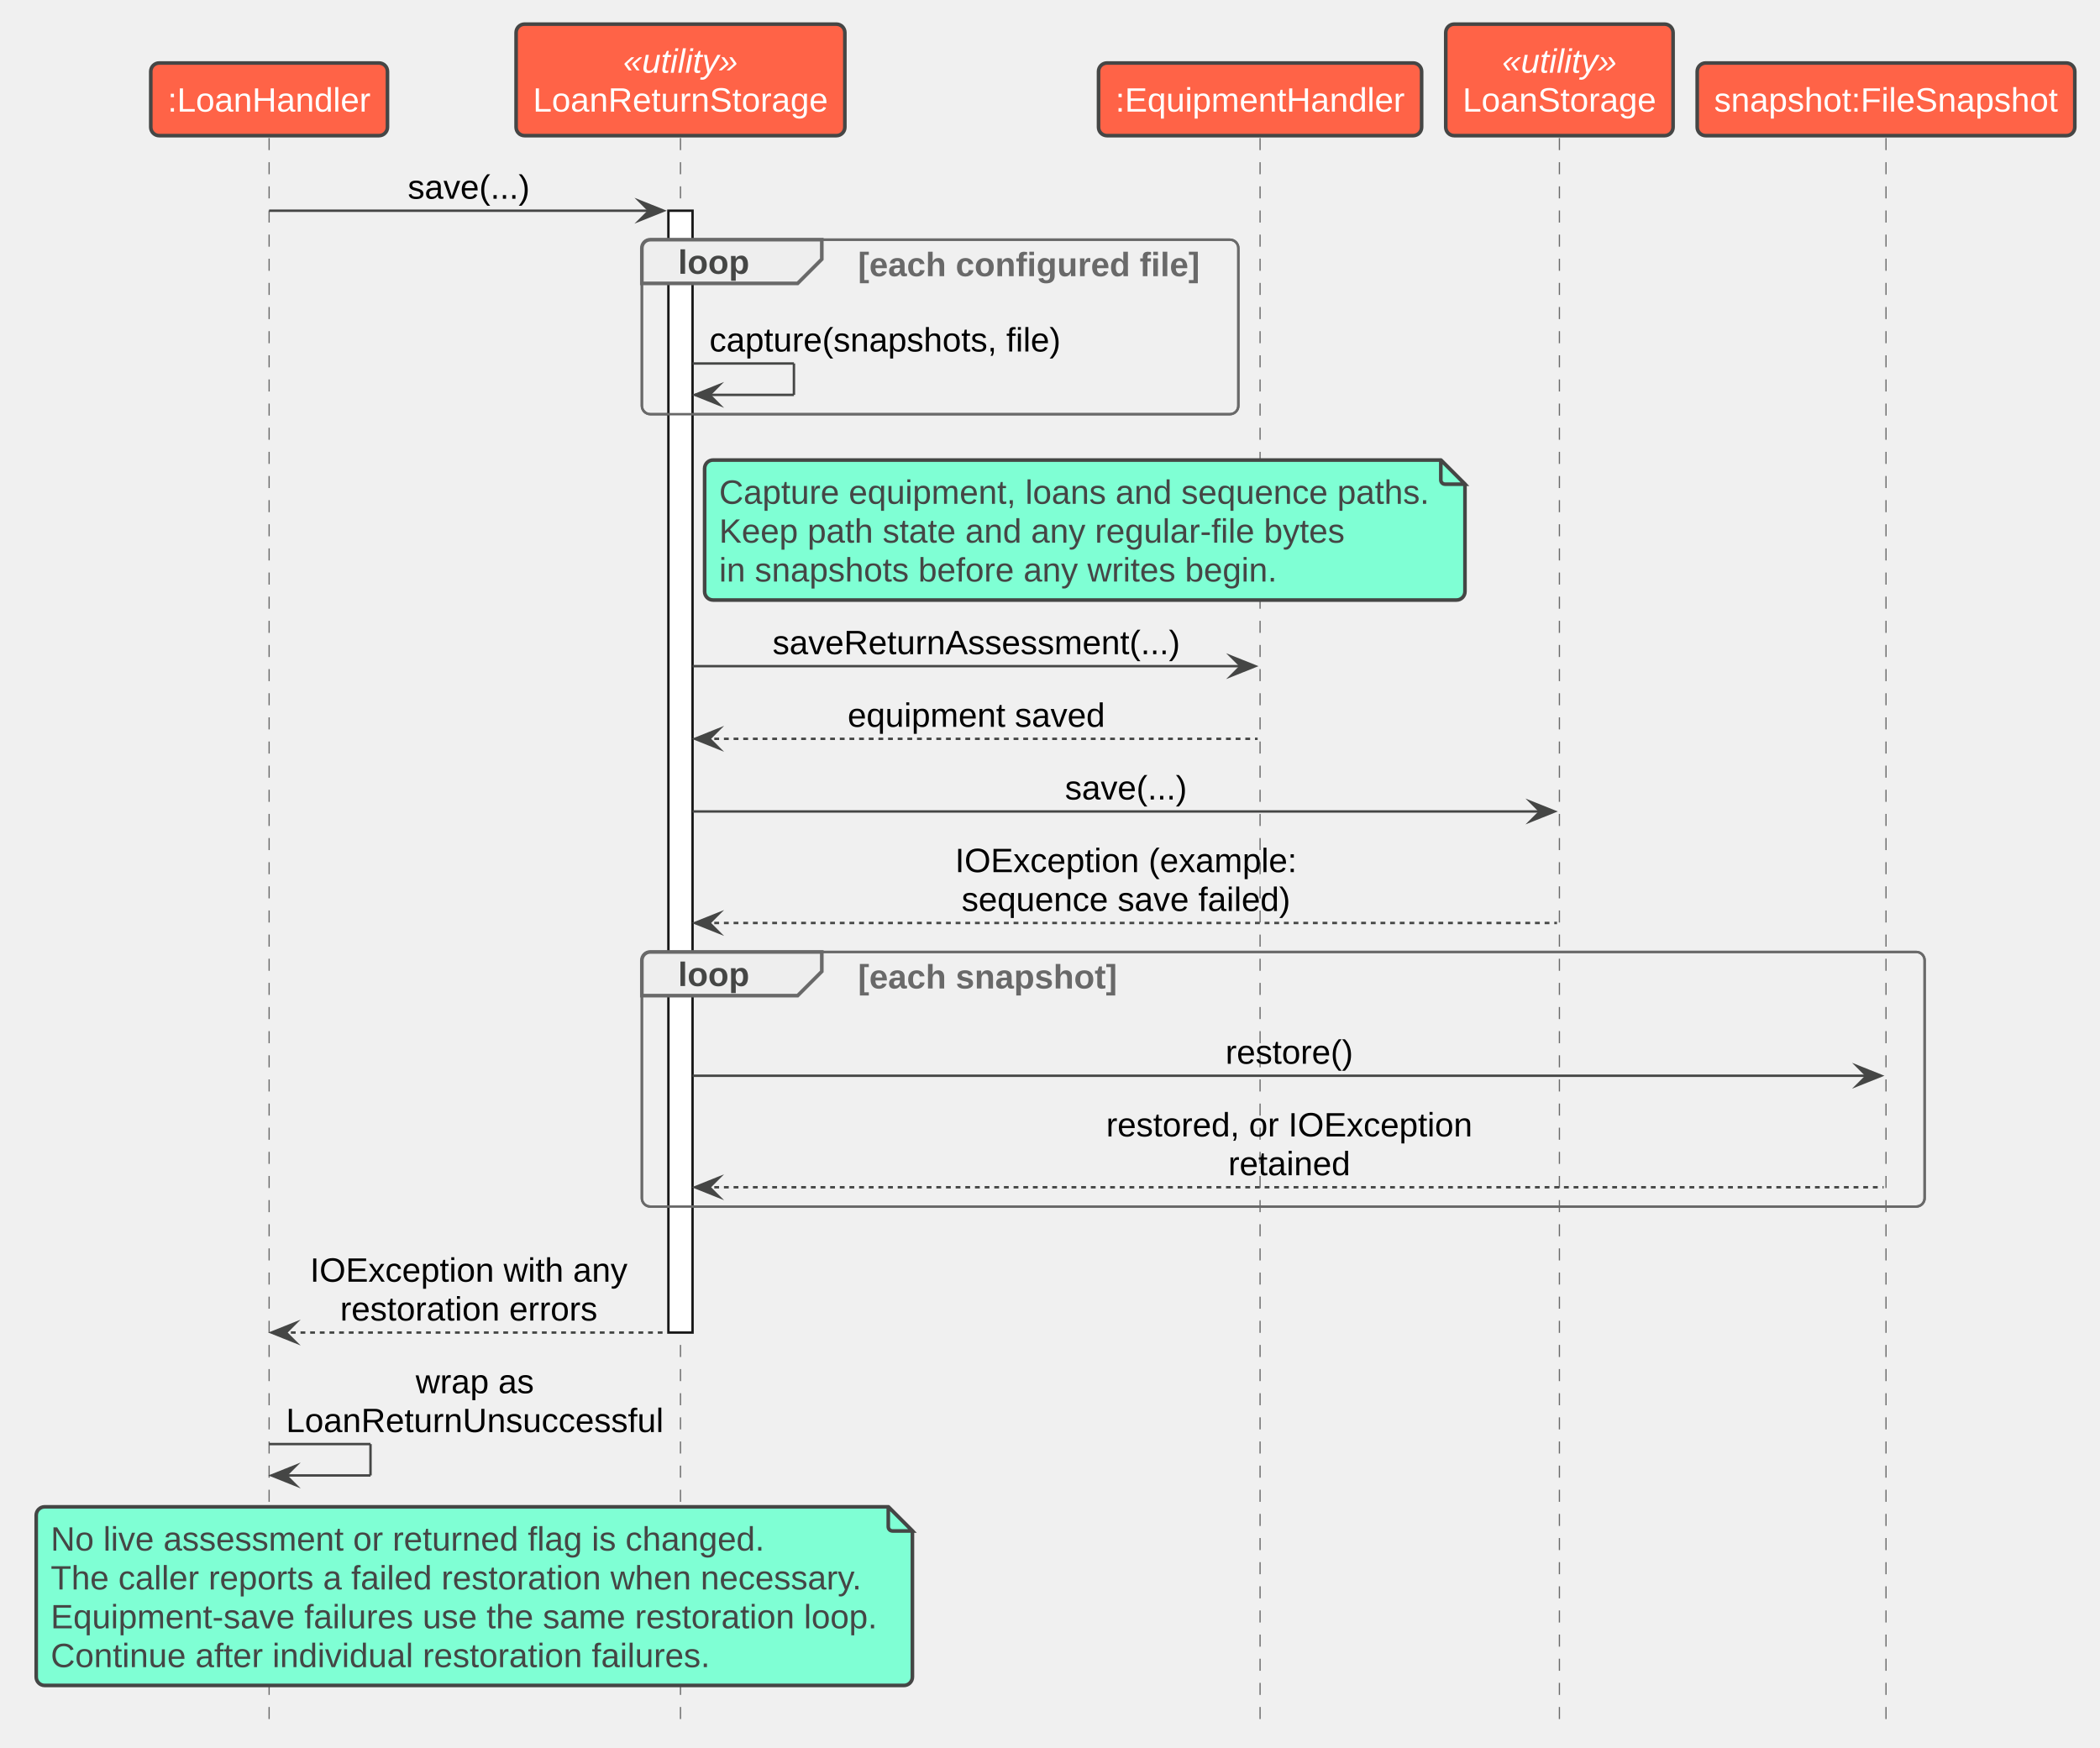
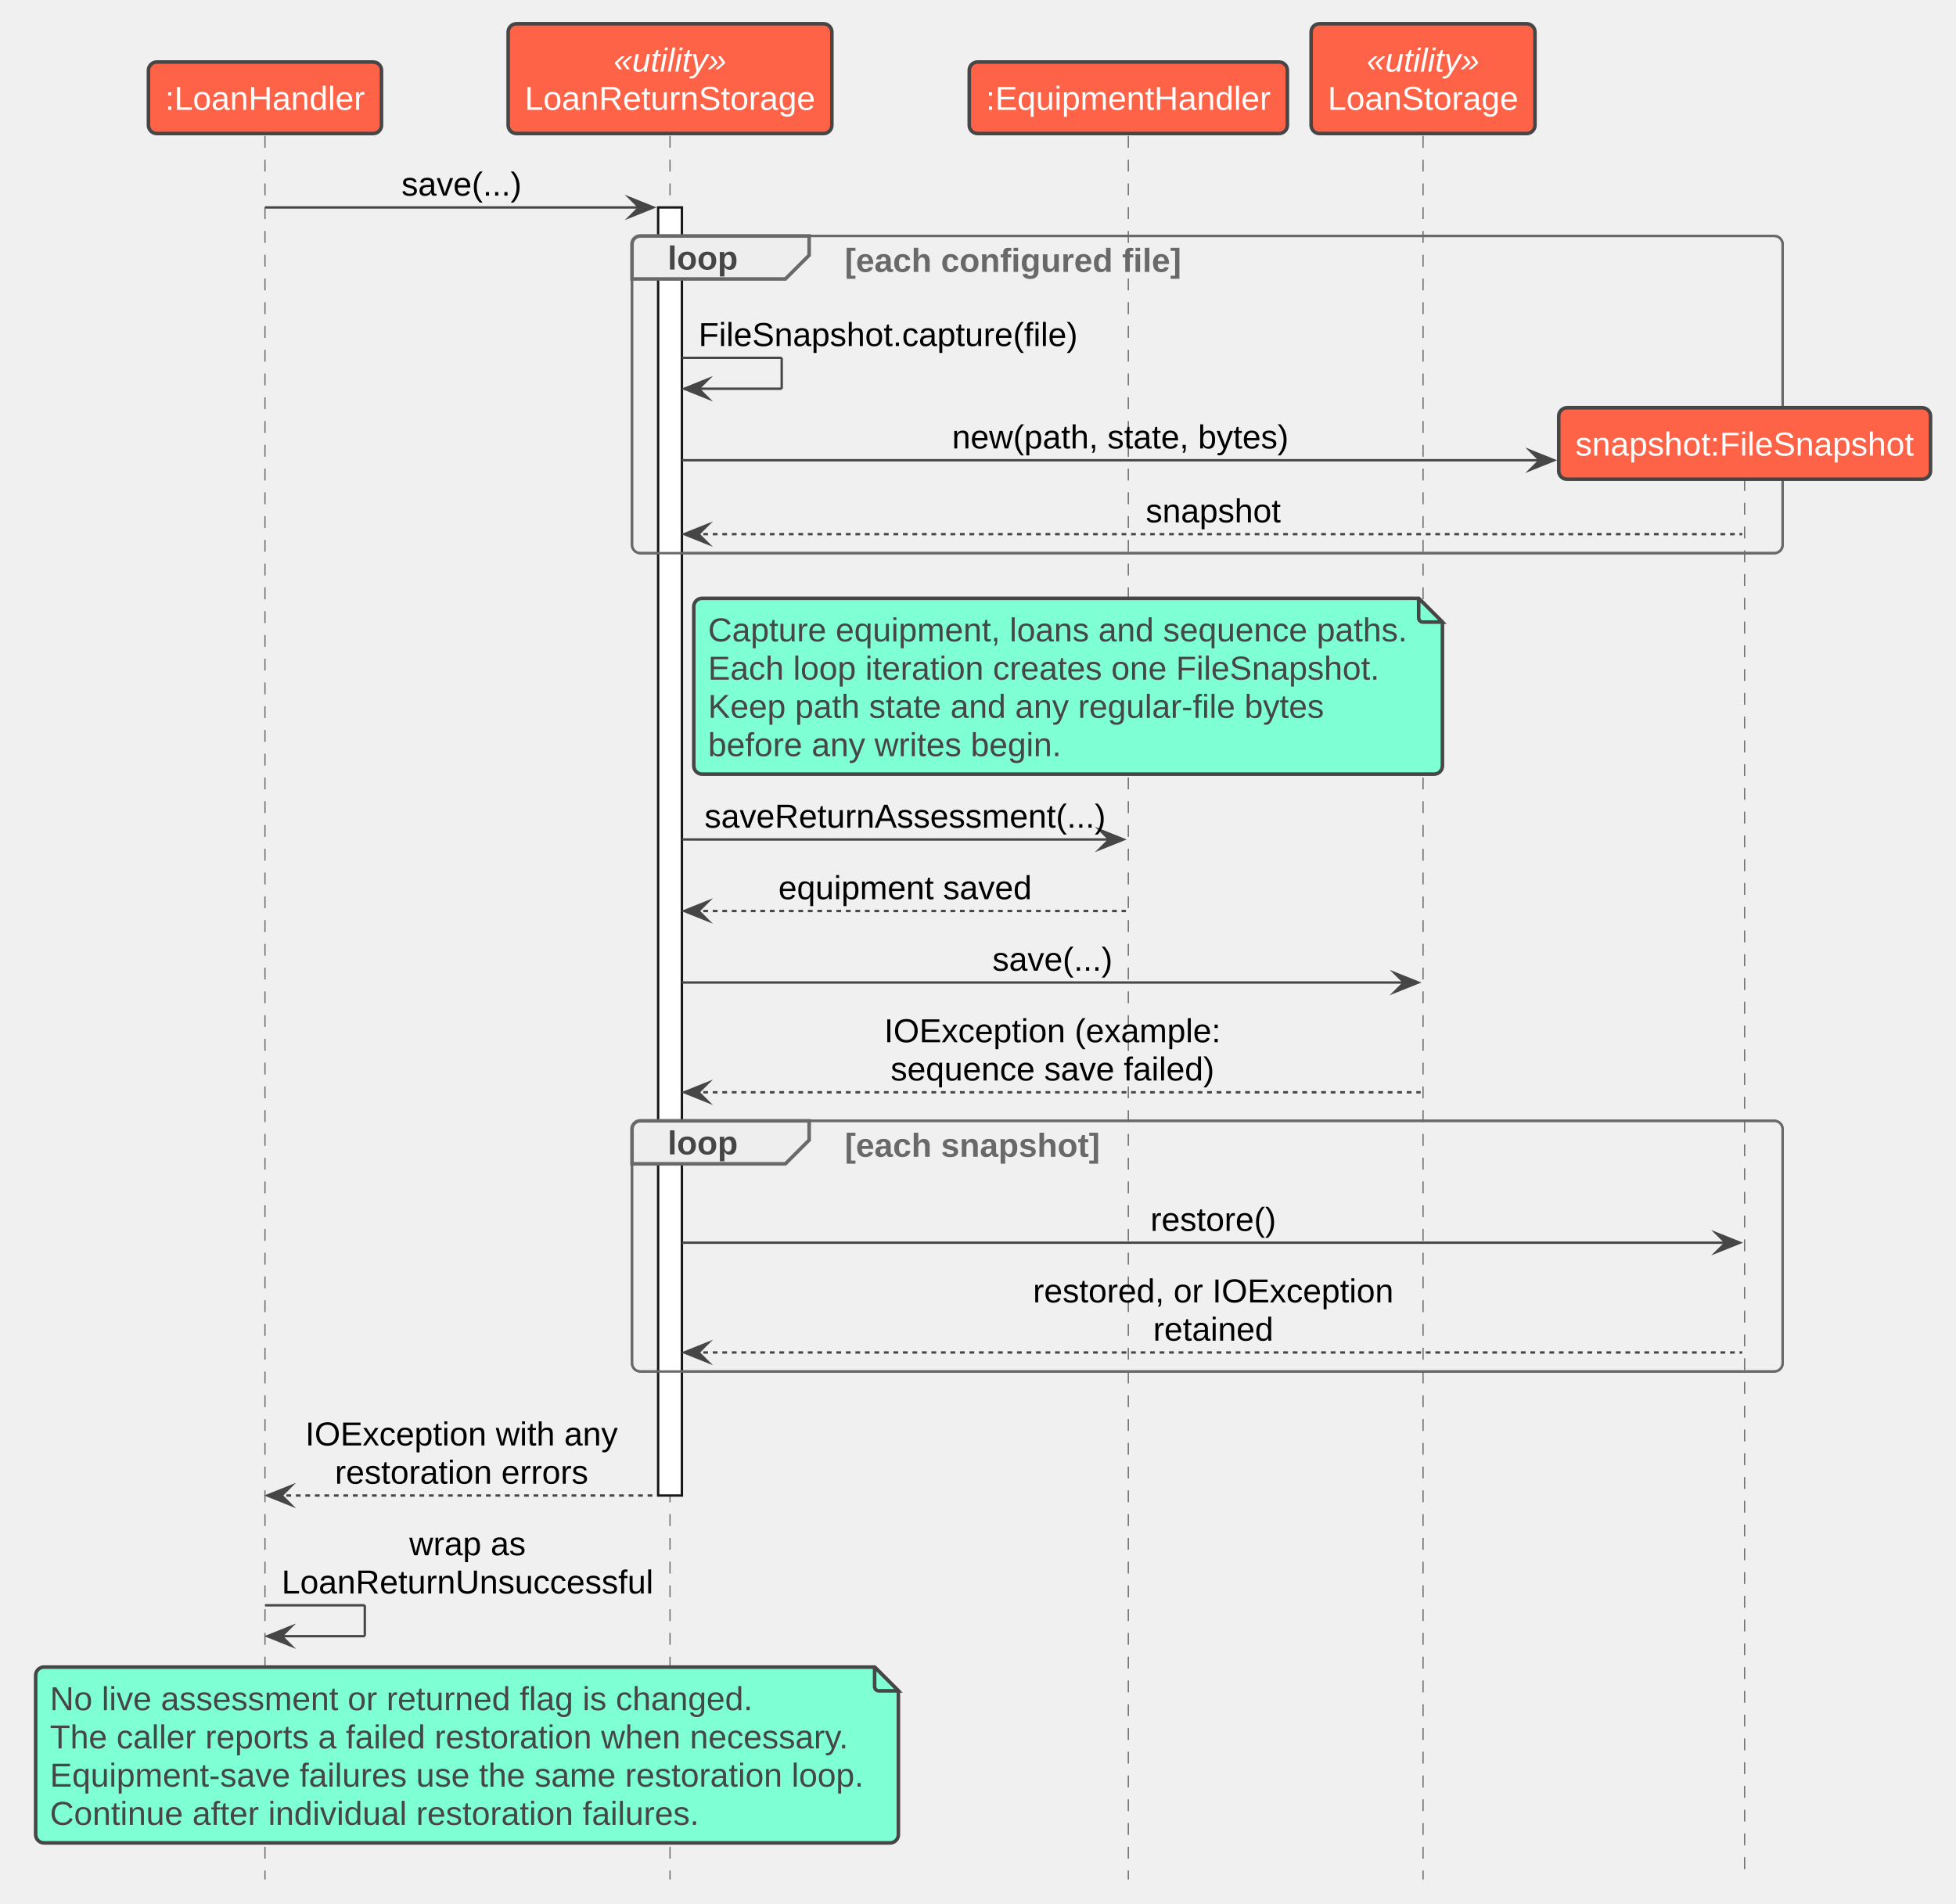
- <svg xmlns="http://www.w3.org/2000/svg" version="1.1" data-diagram-type="SEQUENCE" style="width:870px;height:724px;background:#FFFFFF;" width="870px" height="724px" viewBox="0 0 870 724" zoomAndPan="magnify" preserveAspectRatio="none" contentStyleType="text/css">
+ <svg xmlns="http://www.w3.org/2000/svg" version="1.1" data-diagram-type="SEQUENCE" style="width:823px;height:801px;background:#FFFFFF;" width="823px" height="801px" viewBox="0 0 823 801" zoomAndPan="magnify" preserveAspectRatio="none" contentStyleType="text/css">
  <defs />
  <g font-family="sans-serif" lengthAdjust="spacing">
-     <rect x="265.913" y="99.296" width="247.117" height="72.296" fill="none" style="stroke:#696969;stroke-width:1;" rx="3.5" ry="3.5" />
-     <rect x="265.913" y="394.381" width="531.433" height="105.493" fill="none" style="stroke:#696969;stroke-width:1;" rx="3.5" ry="3.5" />
+     <rect x="265.913" y="99.296" width="484.15" height="133.493" fill="none" style="stroke:#696969;stroke-width:1;" rx="3.5" ry="3.5" />
+     <rect x="265.913" y="471.677" width="484.15" height="105.493" fill="none" style="stroke:#696969;stroke-width:1;" rx="3.5" ry="3.5" />
    <g class="participant-lifeline" data-qualified-name="Handler" data-entity-uid="part1" id="part1-lifeline" data-source-line="6">
      <g>
-         <rect x="107.993" y="57.197" width="8" height="656.466" fill="#000" fill-opacity="0" />
-         <line x1="111.493" y1="57.197" x2="111.493" y2="713.663" style="stroke:#696969;stroke-width:0.5;stroke-dasharray:5,5;" />
+         <rect x="107.993" y="57.197" width="8" height="733.762" fill="#000" fill-opacity="0" />
+         <line x1="111.493" y1="57.197" x2="111.493" y2="790.959" style="stroke:#696969;stroke-width:0.5;stroke-dasharray:5,5;" />
      </g>
    </g>
    <g class="participant-lifeline" data-qualified-name="Store" data-entity-uid="part2" id="part2-lifeline" data-source-line="7">
      <g>
-         <rect x="278.413" y="57.197" width="8" height="656.466" fill="#000" fill-opacity="0" />
-         <line x1="281.913" y1="57.197" x2="281.913" y2="713.663" style="stroke:#696969;stroke-width:0.5;stroke-dasharray:5,5;" />
+         <rect x="278.413" y="57.197" width="8" height="733.762" fill="#000" fill-opacity="0" />
+         <line x1="281.913" y1="57.197" x2="281.913" y2="790.959" style="stroke:#696969;stroke-width:0.5;stroke-dasharray:5,5;" />
      </g>
    </g>
    <g>
-       <rect x="276.913" y="87.296" width="10" height="464.775" fill="#FFF" style="stroke:#181818;stroke-width:1;" />
+       <rect x="276.913" y="87.296" width="10" height="542.071" fill="#FFF" style="stroke:#181818;stroke-width:1;" />
    </g>
    <g class="participant-lifeline" data-qualified-name="Inventory" data-entity-uid="part3" id="part3-lifeline" data-source-line="8">
      <g>
-         <rect x="518.53" y="57.197" width="8" height="656.466" fill="#000" fill-opacity="0" />
-         <line x1="522.03" y1="57.197" x2="522.03" y2="713.663" style="stroke:#696969;stroke-width:0.5;stroke-dasharray:5,5;" />
+         <rect x="471.247" y="57.197" width="8" height="733.762" fill="#000" fill-opacity="0" />
+         <line x1="474.747" y1="57.197" x2="474.747" y2="790.959" style="stroke:#696969;stroke-width:0.5;stroke-dasharray:5,5;" />
      </g>
    </g>
    <g class="participant-lifeline" data-qualified-name="Loans" data-entity-uid="part4" id="part4-lifeline" data-source-line="9">
      <g>
-         <rect x="642.543" y="57.197" width="8" height="656.466" fill="#000" fill-opacity="0" />
-         <line x1="646.043" y1="57.197" x2="646.043" y2="713.663" style="stroke:#696969;stroke-width:0.5;stroke-dasharray:5,5;" />
+         <rect x="595.26" y="57.197" width="8" height="733.762" fill="#000" fill-opacity="0" />
+         <line x1="598.76" y1="57.197" x2="598.76" y2="790.959" style="stroke:#696969;stroke-width:0.5;stroke-dasharray:5,5;" />
      </g>
    </g>
-     <g class="participant-lifeline" data-qualified-name="Snapshot" data-entity-uid="part5" id="part5-lifeline" data-source-line="10">
+     <g class="participant-lifeline" data-qualified-name="Snapshot" data-entity-uid="part5" id="part5-lifeline" data-source-line="15">
      <g>
-         <rect x="777.846" y="57.197" width="8" height="656.466" fill="#000" fill-opacity="0" />
-         <line x1="781.346" y1="57.197" x2="781.346" y2="713.663" style="stroke:#696969;stroke-width:0.5;stroke-dasharray:5,5;" />
+         <rect x="730.563" y="171.592" width="8" height="619.367" fill="#000" fill-opacity="0" />
+         <line x1="734.063" y1="171.592" x2="734.063" y2="790.959" style="stroke:#696969;stroke-width:0.5;stroke-dasharray:5,5;" />
      </g>
    </g>
    <g class="participant participant-head" data-qualified-name="Handler" data-entity-uid="part1" id="part1-head" data-source-line="6">
      <rect x="62.462" y="26.099" width="98.062" height="30.099" fill="#FF6347" style="stroke:#454645;stroke-width:1.5;" rx="3.5" ry="3.5" />
      <text x="69.462" y="46.23" fill="#FFF" font-size="14" textLength="84.062" font-family="Arial">:LoanHandler</text>
    </g>
    <g class="participant participant-head" data-qualified-name="Store" data-entity-uid="part2" id="part2-head" data-source-line="7">
      <rect x="213.813" y="10" width="136.199" height="46.197" fill="#FF6347" style="stroke:#454645;stroke-width:1.5;" rx="3.5" ry="3.5" />
      <text x="258.178" y="30.132" fill="#FFF" font-size="14" textLength="47.469" font-style="italic" font-family="Arial">«utility»</text>
      <text x="220.813" y="46.23" fill="#FFF" font-size="14" textLength="122.199" font-family="Arial">LoanReturnStorage</text>
    </g>
    <g class="participant participant-head" data-qualified-name="Inventory" data-entity-uid="part3" id="part3-head" data-source-line="8">
-       <rect x="455.106" y="26.099" width="133.848" height="30.099" fill="#FF6347" style="stroke:#454645;stroke-width:1.5;" rx="3.5" ry="3.5" />
-       <text x="462.106" y="46.23" fill="#FFF" font-size="14" textLength="119.848" font-family="Arial">:EquipmentHandler</text>
+       <rect x="407.823" y="26.099" width="133.848" height="30.099" fill="#FF6347" style="stroke:#454645;stroke-width:1.5;" rx="3.5" ry="3.5" />
+       <text x="414.823" y="46.23" fill="#FFF" font-size="14" textLength="119.848" font-family="Arial">:EquipmentHandler</text>
    </g>
    <g class="participant participant-head" data-qualified-name="Loans" data-entity-uid="part4" id="part4-head" data-source-line="9">
-       <rect x="598.954" y="10" width="94.179" height="46.197" fill="#FF6347" style="stroke:#454645;stroke-width:1.5;" rx="3.5" ry="3.5" />
-       <text x="622.309" y="30.132" fill="#FFF" font-size="14" textLength="47.469" font-style="italic" font-family="Arial">«utility»</text>
-       <text x="605.954" y="46.23" fill="#FFF" font-size="14" textLength="80.179" font-family="Arial">LoanStorage</text>
+       <rect x="551.67" y="10" width="94.179" height="46.197" fill="#FF6347" style="stroke:#454645;stroke-width:1.5;" rx="3.5" ry="3.5" />
+       <text x="575.025" y="30.132" fill="#FFF" font-size="14" textLength="47.469" font-style="italic" font-family="Arial">«utility»</text>
+       <text x="558.67" y="46.23" fill="#FFF" font-size="14" textLength="80.179" font-family="Arial">LoanStorage</text>
    </g>
-     <g class="participant participant-head" data-qualified-name="Snapshot" data-entity-uid="part5" id="part5-head" data-source-line="10">
-       <rect x="703.132" y="26.099" width="156.427" height="30.099" fill="#FF6347" style="stroke:#454645;stroke-width:1.5;" rx="3.5" ry="3.5" />
-       <text x="710.132" y="46.23" fill="#FFF" font-size="14" textLength="142.427" font-family="Arial">snapshot:FileSnapshot</text>
-     </g>
-     <g class="message" data-entity-1="part1" data-entity-2="part2" id="msg1" data-source-line="12">
+     <g class="message" data-entity-1="part1" data-entity-2="part2" id="msg1" data-source-line="11">
      <polygon points="264.913,83.296,274.913,87.296,264.913,91.296,268.913,87.296" fill="#454645" style="stroke:#454645;stroke-width:1;stroke-linejoin:miter;stroke-miterlimit:10;" />
      <line x1="111.493" y1="87.296" x2="270.913" y2="87.296" style="stroke:#454645;stroke-width:1;" />
      <text x="168.92" y="82.329" fill="#000" font-size="14" textLength="50.565" font-family="Arial">save(...)</text>
    </g>
    <path d="M269.413,99.296 L340.458,99.296 L340.458,107.395 L330.458,117.395 L265.913,117.395 L265.913,102.796 A3.5,3.5 0 0 1 269.413,99.296" style="stroke:#696969;stroke-width:1.5;" fill="#EEE" />
-     <rect x="265.913" y="99.296" width="247.117" height="72.296" fill="none" style="stroke:#696969;stroke-width:1;" rx="3.5" ry="3.5" />
+     <rect x="265.913" y="99.296" width="484.15" height="133.493" fill="none" style="stroke:#696969;stroke-width:1;" rx="3.5" ry="3.5" />
    <text x="280.913" y="113.428" fill="#454645" font-size="14" textLength="29.545" font-weight="700" font-family="Arial">loop</text>
    <text x="355.458" y="114.428" fill="#696969" font-size="14" textLength="141.572" font-weight="700" font-family="Arial">[each configured file]</text>
-     <g class="message" data-entity-1="part2" data-entity-2="part2" id="msg2" data-source-line="15">
+     <g class="message" data-entity-1="part2" data-entity-2="part2" id="msg2" data-source-line="14">
      <line x1="286.913" y1="150.592" x2="328.913" y2="150.592" style="stroke:#454645;stroke-width:1;" />
      <line x1="328.913" y1="150.592" x2="328.913" y2="163.592" style="stroke:#454645;stroke-width:1;" />
      <line x1="287.913" y1="163.592" x2="328.913" y2="163.592" style="stroke:#454645;stroke-width:1;" />
      <polygon points="297.913,159.592,287.913,163.592,297.913,167.592,293.913,163.592" fill="#454645" style="stroke:#454645;stroke-width:1;stroke-linejoin:miter;stroke-miterlimit:10;" />
-       <text x="293.913" y="145.625" fill="#000" font-size="14" textLength="119.068" font-family="Arial">capture(snapshots,</text>
-       <text x="412.981" y="145.625" fill="#000" font-size="14" font-family="Arial"> </text>
-       <text x="416.871" y="145.625" fill="#000" font-size="14" textLength="22.559" font-family="Arial">file)</text>
+       <text x="293.913" y="145.625" fill="#000" font-size="14" textLength="159.523" font-family="Arial">FileSnapshot.capture(file)</text>
    </g>
-     <path d="M291.913,194.092 L291.913,245.092 A3.5,3.5 0 0 0 295.413,248.592 L603.413,248.592 A3.5,3.5 0 0 0 606.913,245.092 L606.913,200.592 L596.913,190.592 L295.413,190.592 A3.5,3.5 0 0 0 291.913,194.092" style="stroke:#454645;stroke-width:1.5;" fill="#7FFFD4" />
-     <path d="M596.913,190.592 L596.913,198.842 A1.75,1.75 0 0 0 598.663,200.592 L606.913,200.592 L596.913,190.592" style="stroke:#454645;stroke-width:1.5;" fill="#7FFFD4" />
-     <text x="297.913" y="208.724" fill="#454645" font-size="14" textLength="294.205" font-family="Arial">Capture equipment, loans and sequence paths.</text>
-     <text x="297.913" y="224.822" fill="#454645" font-size="14" textLength="259.164" font-family="Arial">Keep path state and any regular-file bytes</text>
-     <text x="297.913" y="240.921" fill="#454645" font-size="14" textLength="231.137" font-family="Arial">in snapshots before any writes begin.</text>
-     <g class="message" data-entity-1="part2" data-entity-2="part3" id="msg3" data-source-line="22">
-       <polygon points="510.03,271.986,520.03,275.986,510.03,279.986,514.03,275.986" fill="#454645" style="stroke:#454645;stroke-width:1;stroke-linejoin:miter;stroke-miterlimit:10;" />
-       <line x1="286.913" y1="275.986" x2="516.03" y2="275.986" style="stroke:#454645;stroke-width:1;" />
-       <text x="320.054" y="271.02" fill="#000" font-size="14" textLength="168.834" font-family="Arial">saveReturnAssessment(...)</text>
+     <g class="participant participant-head" data-qualified-name="Snapshot" data-entity-uid="part5" id="part5-head" data-source-line="15">
+       <rect x="655.849" y="171.592" width="156.427" height="30.099" fill="#FF6347" style="stroke:#454645;stroke-width:1.5;" rx="3.5" ry="3.5" />
+       <text x="662.849" y="191.724" fill="#FFF" font-size="14" textLength="142.427" font-family="Arial">snapshot:FileSnapshot</text>
    </g>
-     <g class="message" data-entity-1="part3" data-entity-2="part2" id="msg4" data-source-line="23">
-       <polygon points="297.913,302.085,287.913,306.085,297.913,310.085,293.913,306.085" fill="#454645" style="stroke:#454645;stroke-width:1;stroke-linejoin:miter;stroke-miterlimit:10;" />
-       <line x1="291.913" y1="306.085" x2="521.03" y2="306.085" style="stroke:#454645;stroke-width:1;stroke-dasharray:2,2;" />
-       <text x="351.158" y="301.118" fill="#000" font-size="14" textLength="65.379" font-family="Arial">equipment</text>
-       <text x="416.537" y="301.118" fill="#000" font-size="14" font-family="Arial"> </text>
-       <text x="420.426" y="301.118" fill="#000" font-size="14" textLength="37.358" font-family="Arial">saved</text>
+     <g class="message" data-entity-1="part2" data-entity-2="part5" id="msg3" data-source-line="16">
+       <polygon points="643.849,189.69,653.849,193.69,643.849,197.69,647.849,193.69" fill="#454645" style="stroke:#454645;stroke-width:1;stroke-linejoin:miter;stroke-miterlimit:10;" />
+       <line x1="286.913" y1="193.69" x2="649.849" y2="193.69" style="stroke:#454645;stroke-width:1;" />
+       <text x="400.567" y="188.724" fill="#000" font-size="14" textLength="61.482" font-family="Arial">new(path,</text>
+       <text x="462.05" y="188.724" fill="#000" font-size="14" font-family="Arial"> </text>
+       <text x="465.939" y="188.724" fill="#000" font-size="14" textLength="34.241" font-family="Arial">state,</text>
+       <text x="500.181" y="188.724" fill="#000" font-size="14" font-family="Arial"> </text>
+       <text x="504.07" y="188.724" fill="#000" font-size="14" textLength="38.124" font-family="Arial">bytes)</text>
    </g>
-     <g class="message" data-entity-1="part2" data-entity-2="part4" id="msg5" data-source-line="24">
-       <polygon points="634.043,332.184,644.043,336.184,634.043,340.184,638.043,336.184" fill="#454645" style="stroke:#454645;stroke-width:1;stroke-linejoin:miter;stroke-miterlimit:10;" />
-       <line x1="286.913" y1="336.184" x2="640.043" y2="336.184" style="stroke:#454645;stroke-width:1;" />
-       <text x="441.195" y="331.217" fill="#000" font-size="14" textLength="50.565" font-family="Arial">save(...)</text>
+     <g class="message" data-entity-1="part5" data-entity-2="part2" id="msg4" data-source-line="17">
+       <polygon points="297.913,220.789,287.913,224.789,297.913,228.789,293.913,224.789" fill="#454645" style="stroke:#454645;stroke-width:1;stroke-linejoin:miter;stroke-miterlimit:10;" />
+       <line x1="291.913" y1="224.789" x2="733.063" y2="224.789" style="stroke:#454645;stroke-width:1;stroke-dasharray:2,2;" />
+       <text x="482.077" y="219.822" fill="#000" font-size="14" textLength="56.82" font-family="Arial">snapshot</text>
    </g>
-     <g class="message" data-entity-1="part4" data-entity-2="part2" id="msg6" data-source-line="25">
-       <polygon points="297.913,378.381,287.913,382.381,297.913,386.381,293.913,382.381" fill="#454645" style="stroke:#454645;stroke-width:1;stroke-linejoin:miter;stroke-miterlimit:10;" />
-       <line x1="291.913" y1="382.381" x2="645.043" y2="382.381" style="stroke:#454645;stroke-width:1;stroke-dasharray:2,2;" />
-       <text x="395.668" y="361.315" fill="#000" font-size="14" textLength="76.262" font-family="Arial">IOException</text>
-       <text x="471.929" y="361.315" fill="#000" font-size="14" font-family="Arial"> </text>
-       <text x="475.819" y="361.315" fill="#000" font-size="14" textLength="61.469" font-family="Arial">(example:</text>
-       <text x="398.378" y="377.414" fill="#000" font-size="14" textLength="60.717" font-family="Arial">sequence</text>
-       <text x="459.095" y="377.414" fill="#000" font-size="14" font-family="Arial"> </text>
-       <text x="462.985" y="377.414" fill="#000" font-size="14" textLength="29.572" font-family="Arial">save</text>
-       <text x="492.557" y="377.414" fill="#000" font-size="14" font-family="Arial"> </text>
-       <text x="496.447" y="377.414" fill="#000" font-size="14" textLength="38.131" font-family="Arial">failed)</text>
+     <path d="M291.913,255.289 L291.913,322.289 A3.5,3.5 0 0 0 295.413,325.789 L603.413,325.789 A3.5,3.5 0 0 0 606.913,322.289 L606.913,261.789 L596.913,251.789 L295.413,251.789 A3.5,3.5 0 0 0 291.913,255.289" style="stroke:#454645;stroke-width:1.5;" fill="#7FFFD4" />
+     <path d="M596.913,251.789 L596.913,260.039 A1.75,1.75 0 0 0 598.663,261.789 L606.913,261.789 L596.913,251.789" style="stroke:#454645;stroke-width:1.5;" fill="#7FFFD4" />
+     <text x="297.913" y="269.921" fill="#454645" font-size="14" textLength="294.205" font-family="Arial">Capture equipment, loans and sequence paths.</text>
+     <text x="297.913" y="286.02" fill="#454645" font-size="14" textLength="282.509" font-family="Arial">Each loop iteration creates one FileSnapshot.</text>
+     <text x="297.913" y="302.118" fill="#454645" font-size="14" textLength="259.164" font-family="Arial">Keep path state and any regular-file bytes</text>
+     <text x="297.913" y="318.217" fill="#454645" font-size="14" textLength="148.641" font-family="Arial">before any writes begin.</text>
+     <g class="message" data-entity-1="part2" data-entity-2="part3" id="msg5" data-source-line="25">
+       <polygon points="462.747,349.282,472.747,353.282,462.747,357.282,466.747,353.282" fill="#454645" style="stroke:#454645;stroke-width:1;stroke-linejoin:miter;stroke-miterlimit:10;" />
+       <line x1="286.913" y1="353.282" x2="468.747" y2="353.282" style="stroke:#454645;stroke-width:1;" />
+       <text x="296.413" y="348.315" fill="#000" font-size="14" textLength="168.834" font-family="Arial">saveReturnAssessment(...)</text>
    </g>
-     <path d="M269.413,394.381 L340.458,394.381 L340.458,402.479 L330.458,412.479 L265.913,412.479 L265.913,397.881 A3.5,3.5 0 0 1 269.413,394.381" style="stroke:#696969;stroke-width:1.5;" fill="#EEE" />
-     <rect x="265.913" y="394.381" width="531.433" height="105.493" fill="none" style="stroke:#696969;stroke-width:1;" rx="3.5" ry="3.5" />
-     <text x="280.913" y="408.513" fill="#454645" font-size="14" textLength="29.545" font-weight="700" font-family="Arial">loop</text>
-     <text x="355.458" y="409.513" fill="#696969" font-size="14" textLength="107.352" font-weight="700" font-family="Arial">[each snapshot]</text>
-     <g class="message" data-entity-1="part2" data-entity-2="part5" id="msg7" data-source-line="27">
-       <polygon points="769.346,441.677,779.346,445.677,769.346,449.677,773.346,445.677" fill="#454645" style="stroke:#454645;stroke-width:1;stroke-linejoin:miter;stroke-miterlimit:10;" />
-       <line x1="286.913" y1="445.677" x2="775.346" y2="445.677" style="stroke:#454645;stroke-width:1;" />
-       <text x="507.681" y="440.71" fill="#000" font-size="14" textLength="52.896" font-family="Arial">restore()</text>
+     <g class="message" data-entity-1="part3" data-entity-2="part2" id="msg6" data-source-line="26">
+       <polygon points="297.913,379.381,287.913,383.381,297.913,387.381,293.913,383.381" fill="#454645" style="stroke:#454645;stroke-width:1;stroke-linejoin:miter;stroke-miterlimit:10;" />
+       <line x1="291.913" y1="383.381" x2="473.747" y2="383.381" style="stroke:#454645;stroke-width:1;stroke-dasharray:2,2;" />
+       <text x="327.516" y="378.414" fill="#000" font-size="14" textLength="65.379" font-family="Arial">equipment</text>
+       <text x="392.895" y="378.414" fill="#000" font-size="14" font-family="Arial"> </text>
+       <text x="396.785" y="378.414" fill="#000" font-size="14" textLength="37.358" font-family="Arial">saved</text>
    </g>
-     <g class="message" data-entity-1="part5" data-entity-2="part2" id="msg8" data-source-line="28">
-       <polygon points="297.913,487.874,287.913,491.874,297.913,495.874,293.913,491.874" fill="#454645" style="stroke:#454645;stroke-width:1;stroke-linejoin:miter;stroke-miterlimit:10;" />
-       <line x1="291.913" y1="491.874" x2="780.346" y2="491.874" style="stroke:#454645;stroke-width:1;stroke-dasharray:2,2;" />
-       <text x="458.26" y="470.809" fill="#000" font-size="14" textLength="55.248" font-family="Arial">restored,</text>
-       <text x="513.509" y="470.809" fill="#000" font-size="14" font-family="Arial"> </text>
-       <text x="517.398" y="470.809" fill="#000" font-size="14" textLength="12.448" font-family="Arial">or</text>
-       <text x="529.846" y="470.809" fill="#000" font-size="14" font-family="Arial"> </text>
-       <text x="533.736" y="470.809" fill="#000" font-size="14" textLength="76.262" font-family="Arial">IOException</text>
-       <text x="508.833" y="486.907" fill="#000" font-size="14" textLength="50.593" font-family="Arial">retained</text>
+     <g class="message" data-entity-1="part2" data-entity-2="part4" id="msg7" data-source-line="27">
+       <polygon points="586.76,409.479,596.76,413.479,586.76,417.479,590.76,413.479" fill="#454645" style="stroke:#454645;stroke-width:1;stroke-linejoin:miter;stroke-miterlimit:10;" />
+       <line x1="286.913" y1="413.479" x2="592.76" y2="413.479" style="stroke:#454645;stroke-width:1;" />
+       <text x="417.553" y="408.513" fill="#000" font-size="14" textLength="50.565" font-family="Arial">save(...)</text>
    </g>
-     <g class="message" data-entity-1="part2" data-entity-2="part1" id="msg9" data-source-line="30">
-       <polygon points="122.493,548.071,112.493,552.071,122.493,556.071,118.493,552.071" fill="#454645" style="stroke:#454645;stroke-width:1;stroke-linejoin:miter;stroke-miterlimit:10;" />
-       <line x1="116.493" y1="552.071" x2="275.913" y2="552.071" style="stroke:#454645;stroke-width:1;stroke-dasharray:2,2;" />
-       <text x="128.448" y="531.006" fill="#000" font-size="14" textLength="76.262" font-family="Arial">IOException</text>
-       <text x="204.709" y="531.006" fill="#000" font-size="14" font-family="Arial"> </text>
-       <text x="208.599" y="531.006" fill="#000" font-size="14" textLength="24.896" font-family="Arial">with</text>
-       <text x="233.496" y="531.006" fill="#000" font-size="14" font-family="Arial"> </text>
-       <text x="237.385" y="531.006" fill="#000" font-size="14" textLength="22.572" font-family="Arial">any</text>
-       <text x="140.906" y="547.104" fill="#000" font-size="14" textLength="66.145" font-family="Arial">restoration</text>
-       <text x="207.051" y="547.104" fill="#000" font-size="14" font-family="Arial"> </text>
-       <text x="210.94" y="547.104" fill="#000" font-size="14" textLength="36.559" font-family="Arial">errors</text>
+     <g class="message" data-entity-1="part4" data-entity-2="part2" id="msg8" data-source-line="28">
+       <polygon points="297.913,455.677,287.913,459.677,297.913,463.677,293.913,459.677" fill="#454645" style="stroke:#454645;stroke-width:1;stroke-linejoin:miter;stroke-miterlimit:10;" />
+       <line x1="291.913" y1="459.677" x2="597.76" y2="459.677" style="stroke:#454645;stroke-width:1;stroke-dasharray:2,2;" />
+       <text x="372.026" y="438.611" fill="#000" font-size="14" textLength="76.262" font-family="Arial">IOException</text>
+       <text x="448.288" y="438.611" fill="#000" font-size="14" font-family="Arial"> </text>
+       <text x="452.177" y="438.611" fill="#000" font-size="14" textLength="61.469" font-family="Arial">(example:</text>
+       <text x="374.737" y="454.71" fill="#000" font-size="14" textLength="60.717" font-family="Arial">sequence</text>
+       <text x="435.453" y="454.71" fill="#000" font-size="14" font-family="Arial"> </text>
+       <text x="439.343" y="454.71" fill="#000" font-size="14" textLength="29.572" font-family="Arial">save</text>
+       <text x="468.915" y="454.71" fill="#000" font-size="14" font-family="Arial"> </text>
+       <text x="472.805" y="454.71" fill="#000" font-size="14" textLength="38.131" font-family="Arial">failed)</text>
    </g>
-     <g class="message" data-entity-1="part1" data-entity-2="part1" id="msg10" data-source-line="32">
-       <line x1="111.493" y1="598.269" x2="153.493" y2="598.269" style="stroke:#454645;stroke-width:1;" />
-       <line x1="153.493" y1="598.269" x2="153.493" y2="611.269" style="stroke:#454645;stroke-width:1;" />
-       <line x1="112.493" y1="611.269" x2="153.493" y2="611.269" style="stroke:#454645;stroke-width:1;" />
-       <polygon points="122.493,607.269,112.493,611.269,122.493,615.269,118.493,611.269" fill="#454645" style="stroke:#454645;stroke-width:1;stroke-linejoin:miter;stroke-miterlimit:10;" />
-       <text x="172.192" y="577.203" fill="#000" font-size="14" textLength="30.345" font-family="Arial">wrap</text>
-       <text x="202.537" y="577.203" fill="#000" font-size="14" font-family="Arial"> </text>
-       <text x="206.427" y="577.203" fill="#000" font-size="14" textLength="14.786" font-family="Arial">as</text>
-       <text x="118.493" y="593.302" fill="#000" font-size="14" textLength="156.42" font-family="Arial">LoanReturnUnsuccessful</text>
+     <path d="M269.413,471.677 L340.458,471.677 L340.458,479.775 L330.458,489.775 L265.913,489.775 L265.913,475.177 A3.5,3.5 0 0 1 269.413,471.677" style="stroke:#696969;stroke-width:1.5;" fill="#EEE" />
+     <rect x="265.913" y="471.677" width="484.15" height="105.493" fill="none" style="stroke:#696969;stroke-width:1;" rx="3.5" ry="3.5" />
+     <text x="280.913" y="485.809" fill="#454645" font-size="14" textLength="29.545" font-weight="700" font-family="Arial">loop</text>
+     <text x="355.458" y="486.809" fill="#696969" font-size="14" textLength="107.352" font-weight="700" font-family="Arial">[each snapshot]</text>
+     <g class="message" data-entity-1="part2" data-entity-2="part5" id="msg9" data-source-line="30">
+       <polygon points="722.063,518.973,732.063,522.973,722.063,526.973,726.063,522.973" fill="#454645" style="stroke:#454645;stroke-width:1;stroke-linejoin:miter;stroke-miterlimit:10;" />
+       <line x1="286.913" y1="522.973" x2="728.063" y2="522.973" style="stroke:#454645;stroke-width:1;" />
+       <text x="484.039" y="518.006" fill="#000" font-size="14" textLength="52.896" font-family="Arial">restore()</text>
    </g>
-     <path d="M15,627.769 L15,694.769 A3.5,3.5 0 0 0 18.5,698.269 L374.5,698.269 A3.5,3.5 0 0 0 378,694.769 L378,634.269 L368,624.269 L18.5,624.269 A3.5,3.5 0 0 0 15,627.769" style="stroke:#454645;stroke-width:1.5;" fill="#7FFFD4" />
-     <path d="M368,624.269 L368,632.519 A1.75,1.75 0 0 0 369.75,634.269 L378,634.269 L368,624.269" style="stroke:#454645;stroke-width:1.5;" fill="#7FFFD4" />
-     <text x="21" y="642.4" fill="#454645" font-size="14" textLength="295.709" font-family="Arial">No live assessment or returned flag is changed.</text>
-     <text x="21" y="658.499" fill="#454645" font-size="14" textLength="336.943" font-family="Arial">The caller reports a failed restoration when necessary.</text>
-     <text x="21" y="674.598" fill="#454645" font-size="14" textLength="342.405" font-family="Arial">Equipment-save failures use the same restoration loop.</text>
-     <text x="21" y="690.696" fill="#454645" font-size="14" textLength="273.15" font-family="Arial">Continue after individual restoration failures.</text>
+     <g class="message" data-entity-1="part5" data-entity-2="part2" id="msg10" data-source-line="31">
+       <polygon points="297.913,565.17,287.913,569.17,297.913,573.17,293.913,569.17" fill="#454645" style="stroke:#454645;stroke-width:1;stroke-linejoin:miter;stroke-miterlimit:10;" />
+       <line x1="291.913" y1="569.17" x2="733.063" y2="569.17" style="stroke:#454645;stroke-width:1;stroke-dasharray:2,2;" />
+       <text x="434.619" y="548.104" fill="#000" font-size="14" textLength="55.248" font-family="Arial">restored,</text>
+       <text x="489.867" y="548.104" fill="#000" font-size="14" font-family="Arial"> </text>
+       <text x="493.757" y="548.104" fill="#000" font-size="14" textLength="12.448" font-family="Arial">or</text>
+       <text x="506.205" y="548.104" fill="#000" font-size="14" font-family="Arial"> </text>
+       <text x="510.094" y="548.104" fill="#000" font-size="14" textLength="76.262" font-family="Arial">IOException</text>
+       <text x="485.191" y="564.203" fill="#000" font-size="14" textLength="50.593" font-family="Arial">retained</text>
+     </g>
+     <g class="message" data-entity-1="part2" data-entity-2="part1" id="msg11" data-source-line="33">
+       <polygon points="122.493,625.367,112.493,629.367,122.493,633.367,118.493,629.367" fill="#454645" style="stroke:#454645;stroke-width:1;stroke-linejoin:miter;stroke-miterlimit:10;" />
+       <line x1="116.493" y1="629.367" x2="275.913" y2="629.367" style="stroke:#454645;stroke-width:1;stroke-dasharray:2,2;" />
+       <text x="128.448" y="608.302" fill="#000" font-size="14" textLength="76.262" font-family="Arial">IOException</text>
+       <text x="204.709" y="608.302" fill="#000" font-size="14" font-family="Arial"> </text>
+       <text x="208.599" y="608.302" fill="#000" font-size="14" textLength="24.896" font-family="Arial">with</text>
+       <text x="233.496" y="608.302" fill="#000" font-size="14" font-family="Arial"> </text>
+       <text x="237.385" y="608.302" fill="#000" font-size="14" textLength="22.572" font-family="Arial">any</text>
+       <text x="140.906" y="624.4" fill="#000" font-size="14" textLength="66.145" font-family="Arial">restoration</text>
+       <text x="207.051" y="624.4" fill="#000" font-size="14" font-family="Arial"> </text>
+       <text x="210.94" y="624.4" fill="#000" font-size="14" textLength="36.559" font-family="Arial">errors</text>
+     </g>
+     <g class="message" data-entity-1="part1" data-entity-2="part1" id="msg12" data-source-line="35">
+       <line x1="111.493" y1="675.564" x2="153.493" y2="675.564" style="stroke:#454645;stroke-width:1;" />
+       <line x1="153.493" y1="675.564" x2="153.493" y2="688.564" style="stroke:#454645;stroke-width:1;" />
+       <line x1="112.493" y1="688.564" x2="153.493" y2="688.564" style="stroke:#454645;stroke-width:1;" />
+       <polygon points="122.493,684.564,112.493,688.564,122.493,692.564,118.493,688.564" fill="#454645" style="stroke:#454645;stroke-width:1;stroke-linejoin:miter;stroke-miterlimit:10;" />
+       <text x="172.192" y="654.499" fill="#000" font-size="14" textLength="30.345" font-family="Arial">wrap</text>
+       <text x="202.537" y="654.499" fill="#000" font-size="14" font-family="Arial"> </text>
+       <text x="206.427" y="654.499" fill="#000" font-size="14" textLength="14.786" font-family="Arial">as</text>
+       <text x="118.493" y="670.598" fill="#000" font-size="14" textLength="156.42" font-family="Arial">LoanReturnUnsuccessful</text>
+     </g>
+     <path d="M15,705.064 L15,772.064 A3.5,3.5 0 0 0 18.5,775.564 L374.5,775.564 A3.5,3.5 0 0 0 378,772.064 L378,711.564 L368,701.564 L18.5,701.564 A3.5,3.5 0 0 0 15,705.064" style="stroke:#454645;stroke-width:1.5;" fill="#7FFFD4" />
+     <path d="M368,701.564 L368,709.814 A1.75,1.75 0 0 0 369.75,711.564 L378,711.564 L368,701.564" style="stroke:#454645;stroke-width:1.5;" fill="#7FFFD4" />
+     <text x="21" y="719.696" fill="#454645" font-size="14" textLength="295.709" font-family="Arial">No live assessment or returned flag is changed.</text>
+     <text x="21" y="735.795" fill="#454645" font-size="14" textLength="336.943" font-family="Arial">The caller reports a failed restoration when necessary.</text>
+     <text x="21" y="751.894" fill="#454645" font-size="14" textLength="342.405" font-family="Arial">Equipment-save failures use the same restoration loop.</text>
+     <text x="21" y="767.992" fill="#454645" font-size="14" textLength="273.15" font-family="Arial">Continue after individual restoration failures.</text>
  </g>
</svg>
